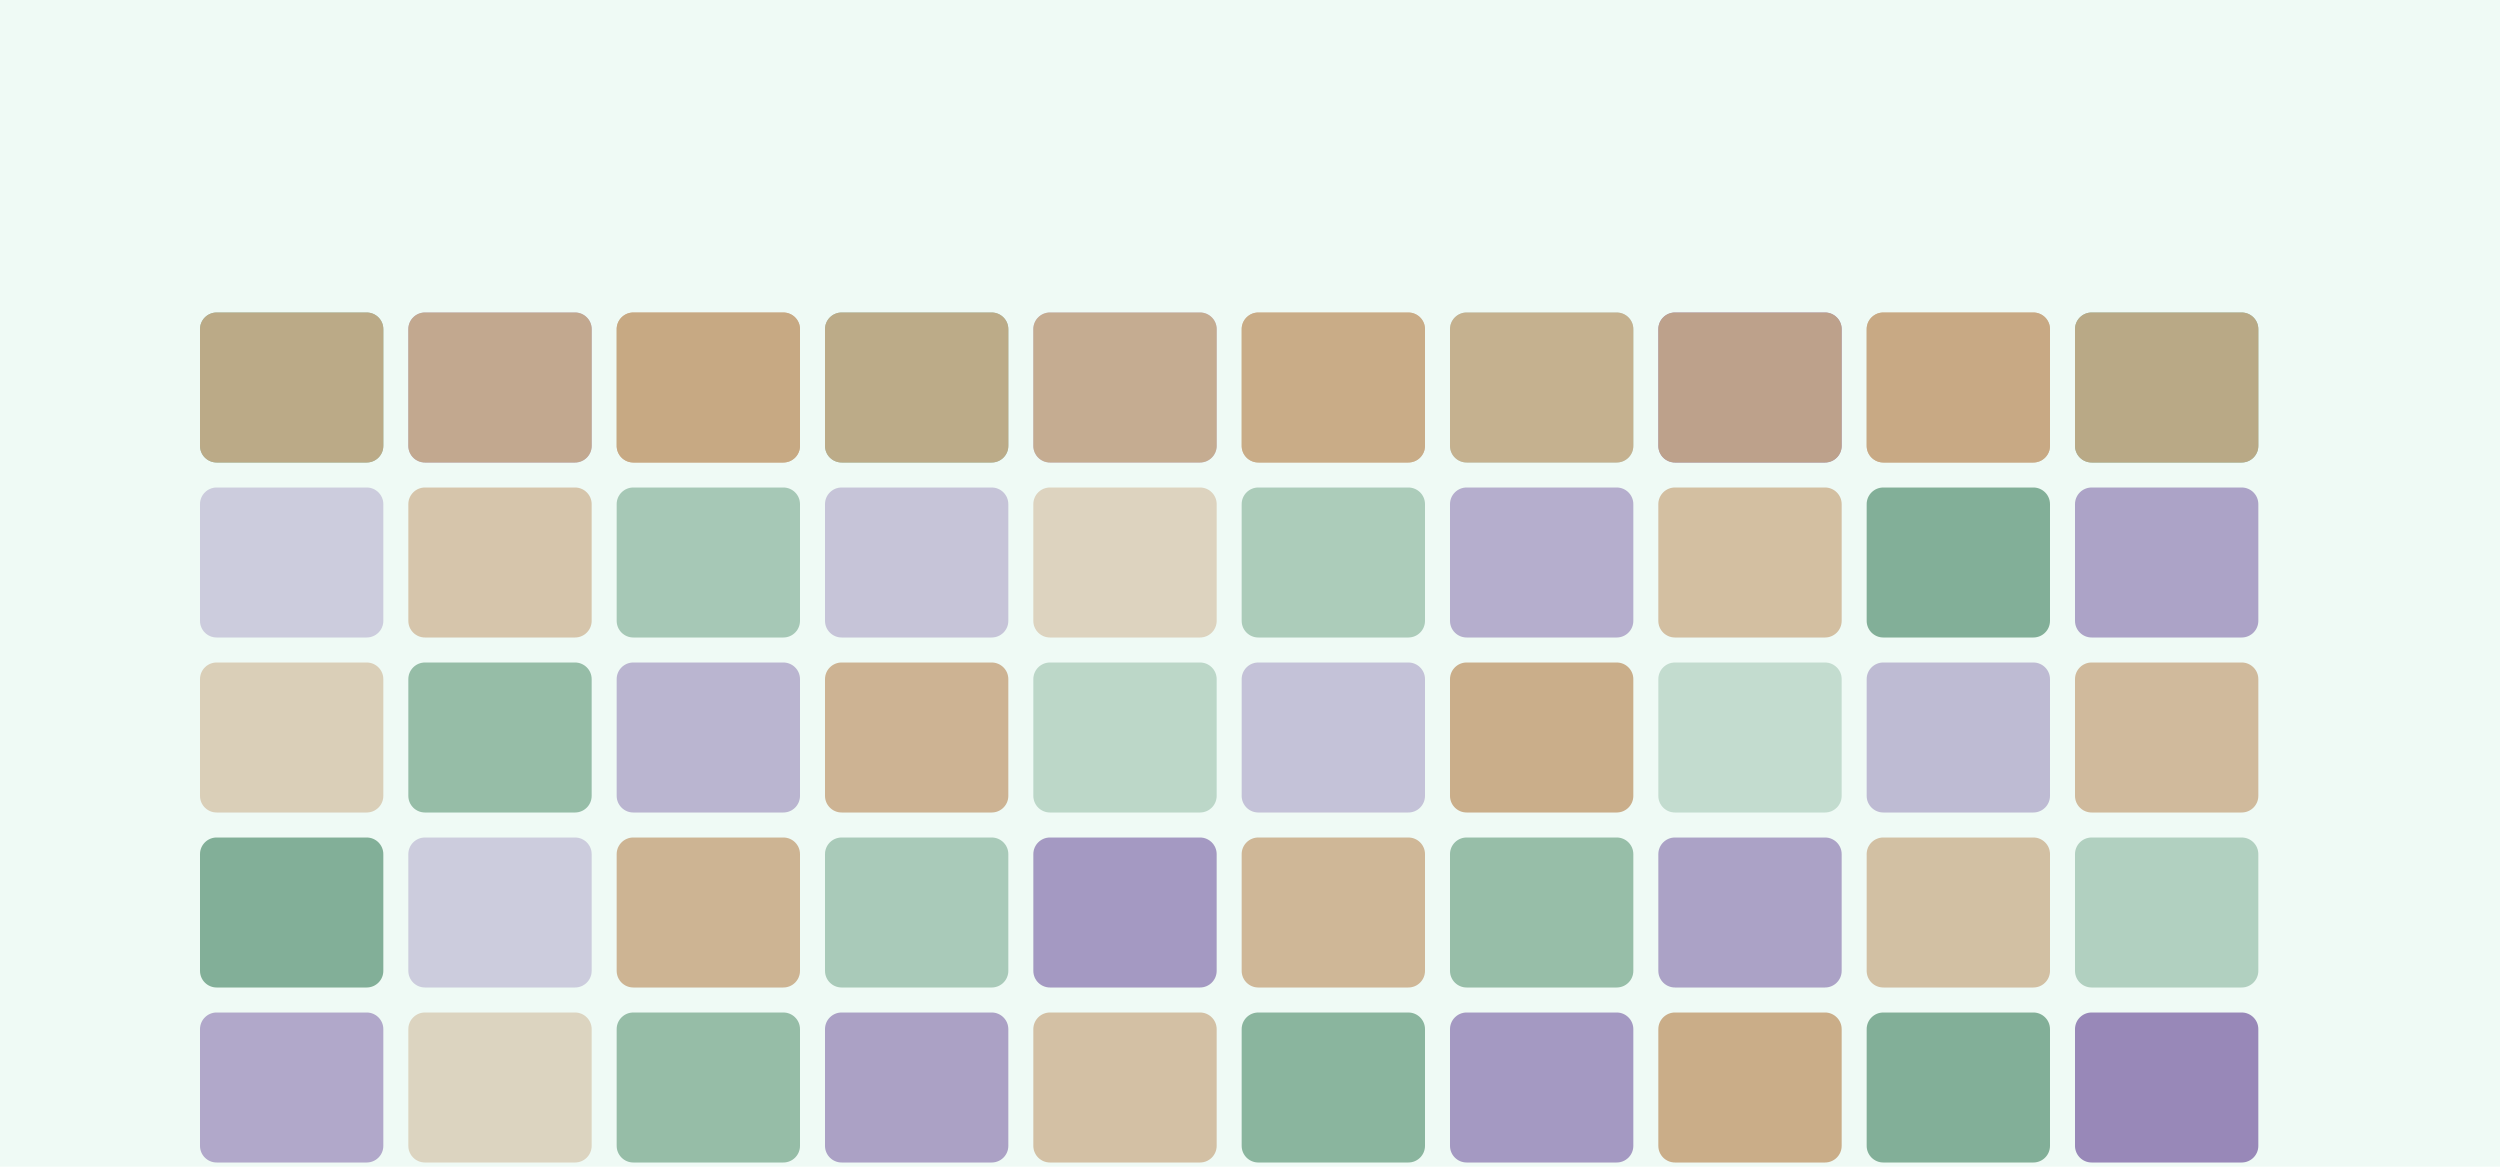
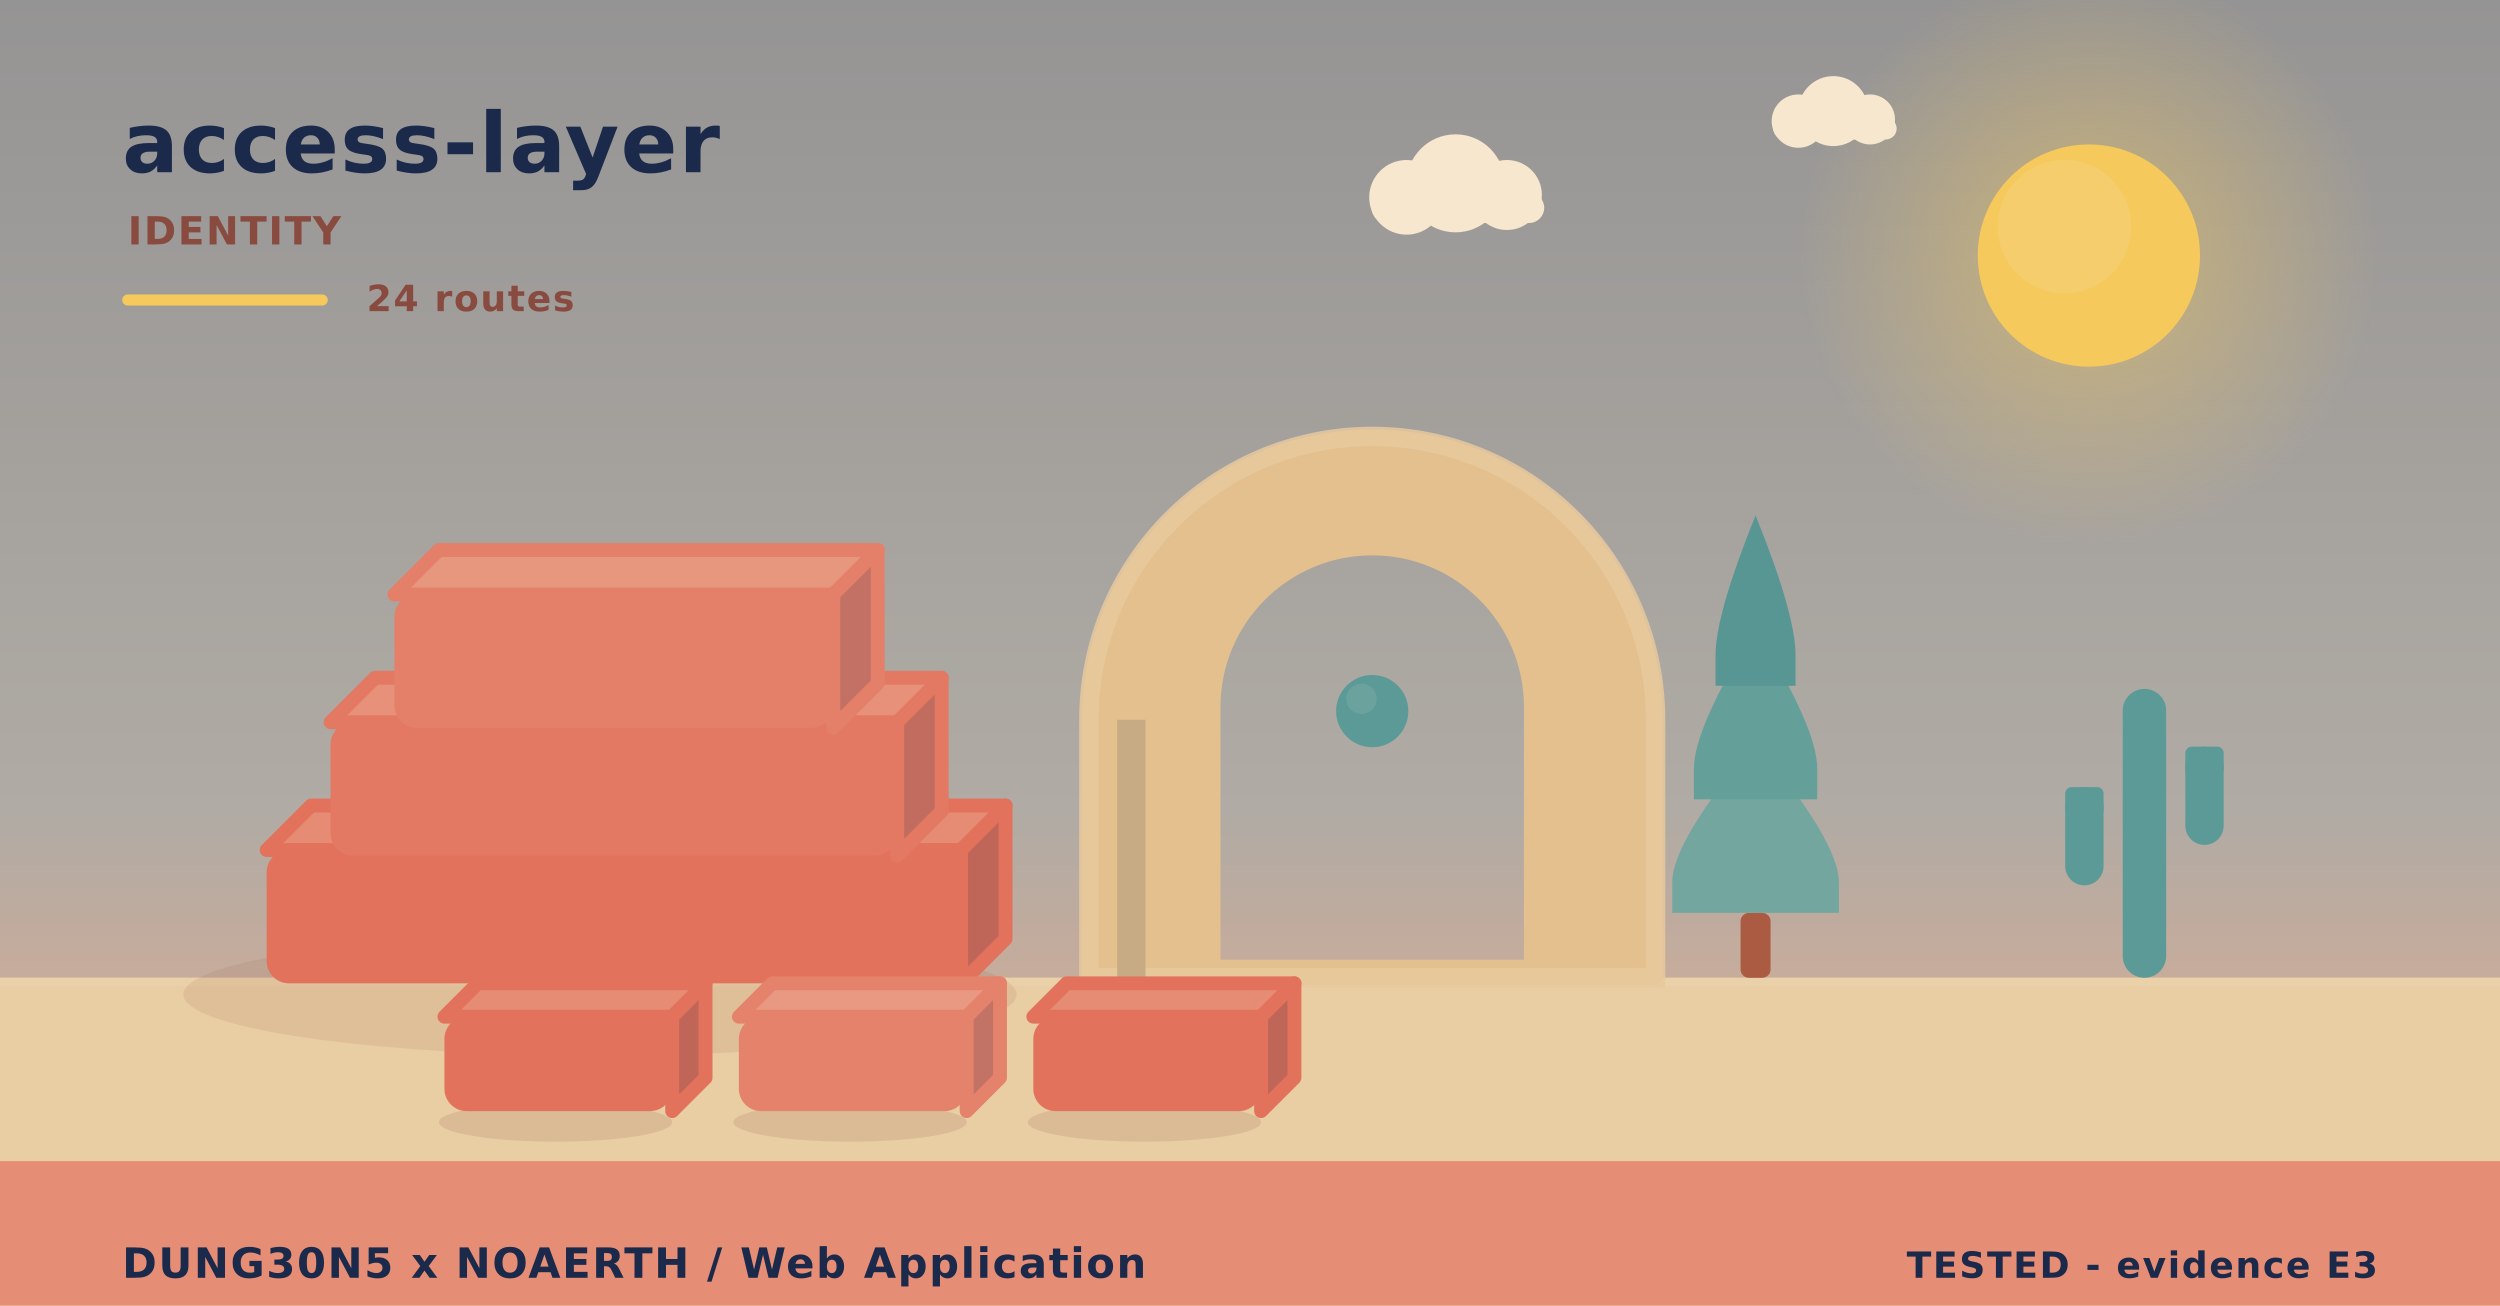
- <svg xmlns="http://www.w3.org/2000/svg" viewBox="0 0 1200 560" width="1200" height="560" role="img" aria-label="access-layer hero">
-   <rect width="1200" height="560" fill="#effaf5" />
-   <defs>
-     <linearGradient id="gh" x1="0" y1="0" x2="1" y2="1">
-       <stop offset="0%" stop-color="#74a68b" />
-       <stop offset="100%" stop-color="#907eb3" />
-     </linearGradient>
-   </defs>
-   <rect x="96.00" y="150.00" width="88.00" height="72.00" rx="8.00" fill="#74a68b" opacity="0.82" />
-   <rect x="196.00" y="150.00" width="88.00" height="72.00" rx="8.00" fill="#907eb3" opacity="0.66" />
-   <rect x="296.00" y="150.00" width="88.00" height="72.00" rx="8.00" fill="#c7a781" opacity="0.92" />
-   <rect x="396.00" y="150.00" width="88.00" height="72.00" rx="8.00" fill="#74a68b" opacity="0.77" />
-   <rect x="496.00" y="150.00" width="88.00" height="72.00" rx="8.00" fill="#907eb3" opacity="0.50" />
-   <rect x="596.00" y="150.00" width="88.00" height="72.00" rx="8.00" fill="#c7a781" opacity="0.74" />
-   <rect x="696.00" y="150.00" width="88.00" height="72.00" rx="8.00" fill="#74a68b" opacity="0.42" />
-   <rect x="796.00" y="150.00" width="88.00" height="72.00" rx="8.00" fill="#907eb3" opacity="0.94" />
-   <rect x="896.00" y="150.00" width="88.00" height="72.00" rx="8.00" fill="#c7a781" opacity="0.87" />
-   <rect x="996.00" y="150.00" width="88.00" height="72.00" rx="8.00" fill="#74a68b" opacity="0.87" />
-   <rect x="96.00" y="234.00" width="88.00" height="72.00" rx="8.00" fill="#907eb3" opacity="0.37" />
-   <rect x="196.00" y="234.00" width="88.00" height="72.00" rx="8.00" fill="#c7a781" opacity="0.63" />
-   <rect x="296.00" y="234.00" width="88.00" height="72.00" rx="8.00" fill="#74a68b" opacity="0.59" />
-   <rect x="396.00" y="234.00" width="88.00" height="72.00" rx="8.00" fill="#907eb3" opacity="0.43" />
-   <rect x="496.00" y="234.00" width="88.00" height="72.00" rx="8.00" fill="#c7a781" opacity="0.47" />
-   <rect x="596.00" y="234.00" width="88.00" height="72.00" rx="8.00" fill="#74a68b" opacity="0.55" />
-   <rect x="696.00" y="234.00" width="88.00" height="72.00" rx="8.00" fill="#907eb3" opacity="0.61" />
-   <rect x="796.00" y="234.00" width="88.00" height="72.00" rx="8.00" fill="#c7a781" opacity="0.72" />
-   <rect x="896.00" y="234.00" width="88.00" height="72.00" rx="8.00" fill="#74a68b" opacity="0.88" />
-   <rect x="996.00" y="234.00" width="88.00" height="72.00" rx="8.00" fill="#907eb3" opacity="0.70" />
-   <rect x="96.00" y="318.00" width="88.00" height="72.00" rx="8.00" fill="#c7a781" opacity="0.52" />
-   <rect x="196.00" y="318.00" width="88.00" height="72.00" rx="8.00" fill="#74a68b" opacity="0.73" />
-   <rect x="296.00" y="318.00" width="88.00" height="72.00" rx="8.00" fill="#907eb3" opacity="0.56" />
-   <rect x="396.00" y="318.00" width="88.00" height="72.00" rx="8.00" fill="#c7a781" opacity="0.85" />
-   <rect x="496.00" y="318.00" width="88.00" height="72.00" rx="8.00" fill="#74a68b" opacity="0.42" />
-   <rect x="596.00" y="318.00" width="88.00" height="72.00" rx="8.00" fill="#907eb3" opacity="0.45" />
-   <rect x="696.00" y="318.00" width="88.00" height="72.00" rx="8.00" fill="#c7a781" opacity="0.92" />
-   <rect x="796.00" y="318.00" width="88.00" height="72.00" rx="8.00" fill="#74a68b" opacity="0.36" />
-   <rect x="896.00" y="318.00" width="88.00" height="72.00" rx="8.00" fill="#907eb3" opacity="0.51" />
-   <rect x="996.00" y="318.00" width="88.00" height="72.00" rx="8.00" fill="#c7a781" opacity="0.77" />
-   <rect x="96.00" y="402.00" width="88.00" height="72.00" rx="8.00" fill="#74a68b" opacity="0.88" />
-   <rect x="196.00" y="402.00" width="88.00" height="72.00" rx="8.00" fill="#907eb3" opacity="0.37" />
-   <rect x="296.00" y="402.00" width="88.00" height="72.00" rx="8.00" fill="#c7a781" opacity="0.84" />
-   <rect x="396.00" y="402.00" width="88.00" height="72.00" rx="8.00" fill="#74a68b" opacity="0.57" />
-   <rect x="496.00" y="402.00" width="88.00" height="72.00" rx="8.00" fill="#907eb3" opacity="0.78" />
-   <rect x="596.00" y="402.00" width="88.00" height="72.00" rx="8.00" fill="#c7a781" opacity="0.81" />
-   <rect x="696.00" y="402.00" width="88.00" height="72.00" rx="8.00" fill="#74a68b" opacity="0.72" />
-   <rect x="796.00" y="402.00" width="88.00" height="72.00" rx="8.00" fill="#907eb3" opacity="0.71" />
-   <rect x="896.00" y="402.00" width="88.00" height="72.00" rx="8.00" fill="#c7a781" opacity="0.71" />
-   <rect x="996.00" y="402.00" width="88.00" height="72.00" rx="8.00" fill="#74a68b" opacity="0.50" />
-   <rect x="96.00" y="486.00" width="88.00" height="72.00" rx="8.00" fill="#907eb3" opacity="0.66" />
-   <rect x="196.00" y="486.00" width="88.00" height="72.00" rx="8.00" fill="#c7a781" opacity="0.46" />
-   <rect x="296.00" y="486.00" width="88.00" height="72.00" rx="8.00" fill="#74a68b" opacity="0.73" />
-   <rect x="396.00" y="486.00" width="88.00" height="72.00" rx="8.00" fill="#907eb3" opacity="0.72" />
-   <rect x="496.00" y="486.00" width="88.00" height="72.00" rx="8.00" fill="#c7a781" opacity="0.70" />
-   <rect x="596.00" y="486.00" width="88.00" height="72.00" rx="8.00" fill="#74a68b" opacity="0.82" />
-   <rect x="696.00" y="486.00" width="88.00" height="72.00" rx="8.00" fill="#907eb3" opacity="0.78" />
-   <rect x="796.00" y="486.00" width="88.00" height="72.00" rx="8.00" fill="#c7a781" opacity="0.93" />
-   <rect x="896.00" y="486.00" width="88.00" height="72.00" rx="8.00" fill="#74a68b" opacity="0.88" />
-   <rect x="996.00" y="486.00" width="88.00" height="72.00" rx="8.00" fill="#907eb3" opacity="0.92" />
+ <svg xmlns="http://www.w3.org/2000/svg" width="900" height="470" viewBox="0 0 900 470" role="img" aria-label="access-layer - identity">
+   <linearGradient id="skyh" x1="0" y1="0" x2="0" y2="1">
+     <stop offset="0" stop-color="#959494" />
+     <stop offset="0.62" stop-color="#b0aba4" />
+     <stop offset="1" stop-color="#f3ad8a" />
+   </linearGradient>
+   <rect width="900" height="470" fill="url(#skyh)" />
+   <radialGradient id="sunh">
+     <stop offset="0.35" stop-color="#f5c95c" stop-opacity="0.34" />
+     <stop offset="1" stop-color="#f5c95c" stop-opacity="0" />
+   </radialGradient>
+   <circle cx="752" cy="92" r="104" fill="url(#sunh)" />
+   <circle cx="752" cy="92" r="40" fill="#f5c95c" />
+   <circle cx="743.2" cy="81.6" r="24" fill="#f5d27e" opacity="0.5" />
  <g>
-     <rect x="96.00" y="150.00" width="88.00" height="72.00" rx="8.00" fill="#c7a781" opacity="0.80" />
-     <animate attributeName="opacity" values="0.25;1.0;0.25" dur="6.267s" begin="0.54s" repeatCount="indefinite" />
+     <circle cx="524" cy="66" r="17.64" fill="#f6e7ce" />
+     <circle cx="506.36" cy="71.04" r="13.44" fill="#f6e7ce" />
+     <circle cx="542.48" cy="70.2" r="12.6" fill="#f6e7ce" />
+     <rect x="493.76" y="69.36" width="62.16" height="10.92" rx="5.46" fill="#f6e7ce" />
+     <animateTransform attributeName="transform" type="translate" values="0 0;24 0;0 0" dur="36s" begin="0s" repeatCount="indefinite" />
  </g>
  <g>
-     <rect x="196.00" y="150.00" width="88.00" height="72.00" rx="8.00" fill="#c7a781" opacity="0.80" />
-     <animate attributeName="opacity" values="0.25;1.0;0.25" dur="6.267s" begin="0.86s" repeatCount="indefinite" />
+     <circle cx="660" cy="40" r="12.6" fill="#f6e7ce" />
+     <circle cx="647.4" cy="43.6" r="9.6" fill="#f6e7ce" />
+     <circle cx="673.2" cy="43" r="9" fill="#f6e7ce" />
+     <rect x="638.4" y="42.4" width="44.4" height="7.8" rx="3.9" fill="#f6e7ce" />
+     <animateTransform attributeName="transform" type="translate" values="0 0;-18 0;0 0" dur="46s" begin="3s" repeatCount="indefinite" />
+   </g>
+   <rect x="0" y="352" width="900" height="118" fill="#e9cda3" />
+   <rect x="0" y="352" width="900" height="3" fill="#ebd1a9" />
+   <text x="44" y="62" font-family="Verdana,DejaVu Sans,sans-serif" font-size="30" font-weight="700" letter-spacing="0.6" fill="#1b2a4a" text-anchor="start">access-layer</text>
+   <text x="46" y="88" font-family="Verdana,DejaVu Sans,sans-serif" font-size="14" font-weight="700" letter-spacing="0.6" fill="#894b3f" text-anchor="start">IDENTITY</text>
+   <rect x="44" y="106" width="74" height="4" rx="2" fill="#f5c95c" />
+   <text x="132" y="112" font-family="Verdana,DejaVu Sans,sans-serif" font-size="13" font-weight="700" letter-spacing="0.6" fill="#894b3f" text-anchor="start">24 routes</text>
+   <ellipse cx="216" cy="358" rx="150" ry="22" fill="rgba(138,90,68,0.11)" />
+   <g>
+     <path d="M96,306 L346,306 L362,290 L112,290 Z" fill="#e68c74" stroke="#e2725b" stroke-width="5" stroke-linejoin="round" />
+     <path d="M346,306 L362,290 L362,338 L346,354 Z" fill="#c06658" stroke="#e2725b" stroke-width="5" stroke-linejoin="round" />
+     <rect x="96" y="306" width="250" height="48" rx="8" fill="#e2725b" />
+     <animateTransform attributeName="transform" type="translate" values="0 10;0 0" dur="0.9s" begin="0s" fill="freeze" />
  </g>
  <g>
-     <rect x="296.00" y="150.00" width="88.00" height="72.00" rx="8.00" fill="#c7a781" opacity="0.80" />
-     <animate attributeName="opacity" values="0.25;1.0;0.25" dur="6.267s" begin="1.18s" repeatCount="indefinite" />
+     <path d="M119,260 L323,260 L339,244 L135,244 Z" fill="#e7917a" stroke="#e37962" stroke-width="5" stroke-linejoin="round" />
+     <path d="M323,260 L339,244 L339,292 L323,308 Z" fill="#c16c5e" stroke="#e37962" stroke-width="5" stroke-linejoin="round" />
+     <rect x="119" y="260" width="204" height="48" rx="8" fill="#e37962" />
+     <animateTransform attributeName="transform" type="translate" values="0 10;0 0" dur="0.9s" begin="0.28s" fill="freeze" />
  </g>
  <g>
-     <rect x="396.00" y="150.00" width="88.00" height="72.00" rx="8.00" fill="#c7a781" opacity="0.80" />
-     <animate attributeName="opacity" values="0.25;1.0;0.25" dur="6.267s" begin="1.5s" repeatCount="indefinite" />
+     <path d="M142,214 L300,214 L316,198 L158,198 Z" fill="#e8977f" stroke="#e48069" stroke-width="5" stroke-linejoin="round" />
+     <path d="M300,214 L316,198 L316,246 L300,262 Z" fill="#c27164" stroke="#e48069" stroke-width="5" stroke-linejoin="round" />
+     <rect x="142" y="214" width="158" height="48" rx="8" fill="#e48069" />
+     <animateTransform attributeName="transform" type="translate" values="0 10;0 0" dur="0.9s" begin="0.56s" fill="freeze" />
  </g>
+   <path d="M392,352 L392,259.12 A102,102 0 0 1 596,259.12 L596,352 Z M436.88,348 L436.88,254.55 A57.12,57.12 0 0 1 551.12,254.55 L551.12,348 Z" fill="#e3c08d" fill-rule="evenodd" stroke="#e3c08d" stroke-width="5" stroke-linejoin="round" />
+   <path d="M392,352 L392,259.12 A102,102 0 0 1 596,259.12 L596,352 Z" fill="none" stroke="#e8c99d" stroke-width="7" stroke-linecap="round" opacity="0.85" />
+   <rect x="402.2" y="259.12" width="10.2" height="92.88" fill="#c7ab84" />
  <g>
-     <rect x="496.00" y="150.00" width="88.00" height="72.00" rx="8.00" fill="#c7a781" opacity="0.80" />
-     <animate attributeName="opacity" values="0.25;1.0;0.25" dur="6.267s" begin="1.82s" repeatCount="indefinite" />
+     <circle cx="494" cy="256" r="13" fill="#5b9a97" />
+     <circle cx="490.1" cy="251.58" r="5.46" fill="#7aa9a2" opacity="0.55" />
+     <animate attributeName="opacity" values="0.78;1;0.78" dur="5.2s" begin="0s" repeatCount="indefinite" />
  </g>
+   <rect x="626.6" y="328.64" width="10.8" height="23.36" rx="3" fill="#ac5b43" />
+   <path d="M632,267.32 Q602,302.89 602,317.6 Q602,328.64 602,328.64 L662,328.64 Q662,328.64 662,317.6 Q662,302.89 632,267.32 Z" fill="#74a6a0" />
+   <path d="M632,226.44 Q609.8,262.01 609.8,276.72 Q609.8,287.76 609.8,287.76 L654.2,287.76 Q654.2,287.76 654.2,276.72 Q654.2,262.01 632,226.44 Z" fill="#649f9a" />
+   <path d="M632,185.56 Q617.6,221.13 617.6,235.84 Q617.6,246.88 617.6,246.88 L646.4,246.88 Q646.4,246.88 646.4,235.84 Q646.4,221.13 632,185.56 Z" fill="#589694" />
+   <rect x="764.18" y="248" width="15.64" height="104" rx="7.82" fill="#5b9a97" />
+   <rect x="743.48" y="283.36" width="13.8" height="35.36" rx="6.9" fill="#5b9a97" />
+   <rect x="743.48" y="283.36" width="13.8" height="10.4" rx="2.3" fill="#5b9a97" />
+   <rect x="786.72" y="268.8" width="13.8" height="35.36" rx="6.9" fill="#5b9a97" />
+   <rect x="786.72" y="268.8" width="13.8" height="10.4" rx="2.3" fill="#5b9a97" />
+   <ellipse cx="200" cy="404" rx="42" ry="7" fill="rgba(138,90,68,0.15)" />
  <g>
-     <rect x="596.00" y="150.00" width="88.00" height="72.00" rx="8.00" fill="#c7a781" opacity="0.80" />
-     <animate attributeName="opacity" values="0.25;1.0;0.25" dur="6.267s" begin="2.14s" repeatCount="indefinite" />
+     <path d="M160,366 L242,366 L254,354 L172,354 Z" fill="#e68c74" stroke="#e2725b" stroke-width="5" stroke-linejoin="round" />
+     <path d="M242,366 L254,354 L254,388 L242,400 Z" fill="#c06658" stroke="#e2725b" stroke-width="5" stroke-linejoin="round" />
+     <rect x="160" y="366" width="82" height="34" rx="8" fill="#e2725b" />
+     <animateTransform attributeName="transform" type="translate" values="0 10;0 0" dur="0.7s" begin="0.8s" fill="freeze" />
  </g>
+   <ellipse cx="306" cy="404" rx="42" ry="7" fill="rgba(138,90,68,0.15)" />
  <g>
-     <rect x="696.00" y="150.00" width="88.00" height="72.00" rx="8.00" fill="#c7a781" opacity="0.80" />
-     <animate attributeName="opacity" values="0.25;1.0;0.25" dur="6.267s" begin="2.46s" repeatCount="indefinite" />
+     <path d="M266,366 L348,366 L360,354 L278,354 Z" fill="#e99881" stroke="#e5826b" stroke-width="5" stroke-linejoin="round" />
+     <path d="M348,366 L360,354 L360,388 L348,400 Z" fill="#c37365" stroke="#e5826b" stroke-width="5" stroke-linejoin="round" />
+     <rect x="266" y="366" width="82" height="34" rx="8" fill="#e5826b" />
+     <animateTransform attributeName="transform" type="translate" values="0 10;0 0" dur="0.7s" begin="0.95s" fill="freeze" />
  </g>
+   <ellipse cx="412" cy="404" rx="42" ry="7" fill="rgba(138,90,68,0.15)" />
  <g>
-     <rect x="796.00" y="150.00" width="88.00" height="72.00" rx="8.00" fill="#c7a781" opacity="0.80" />
-     <animate attributeName="opacity" values="0.25;1.0;0.25" dur="6.267s" begin="2.78s" repeatCount="indefinite" />
+     <path d="M372,366 L454,366 L466,354 L384,354 Z" fill="#e68c74" stroke="#e2725b" stroke-width="5" stroke-linejoin="round" />
+     <path d="M454,366 L466,354 L466,388 L454,400 Z" fill="#c06658" stroke="#e2725b" stroke-width="5" stroke-linejoin="round" />
+     <rect x="372" y="366" width="82" height="34" rx="8" fill="#e2725b" />
+     <animateTransform attributeName="transform" type="translate" values="0 10;0 0" dur="0.7s" begin="1.1s" fill="freeze" />
  </g>
-   <g>
-     <rect x="896.00" y="150.00" width="88.00" height="72.00" rx="8.00" fill="#c7a781" opacity="0.80" />
-     <animate attributeName="opacity" values="0.25;1.0;0.25" dur="6.267s" begin="3.1s" repeatCount="indefinite" />
-   </g>
-   <g>
-     <rect x="996.00" y="150.00" width="88.00" height="72.00" rx="8.00" fill="#c7a781" opacity="0.80" />
-     <animate attributeName="opacity" values="0.25;1.0;0.25" dur="6.267s" begin="3.42s" repeatCount="indefinite" />
-   </g>
+   <rect x="0" y="418" width="900" height="52" rx="0" fill="#e68972" opacity="0.94" />
+   <text x="44" y="460" font-family="Verdana,DejaVu Sans,sans-serif" font-size="15" font-weight="700" letter-spacing="0.6" fill="#1b2a4a" text-anchor="start">DUNG30N5 x NOAERTH  /  Web Application</text>
+   <text x="856" y="460" font-family="Verdana,DejaVu Sans,sans-serif" font-size="13" font-weight="700" letter-spacing="0.6" fill="#1b2a4a" text-anchor="end">TESTED  -  evidence E3</text>
</svg>
